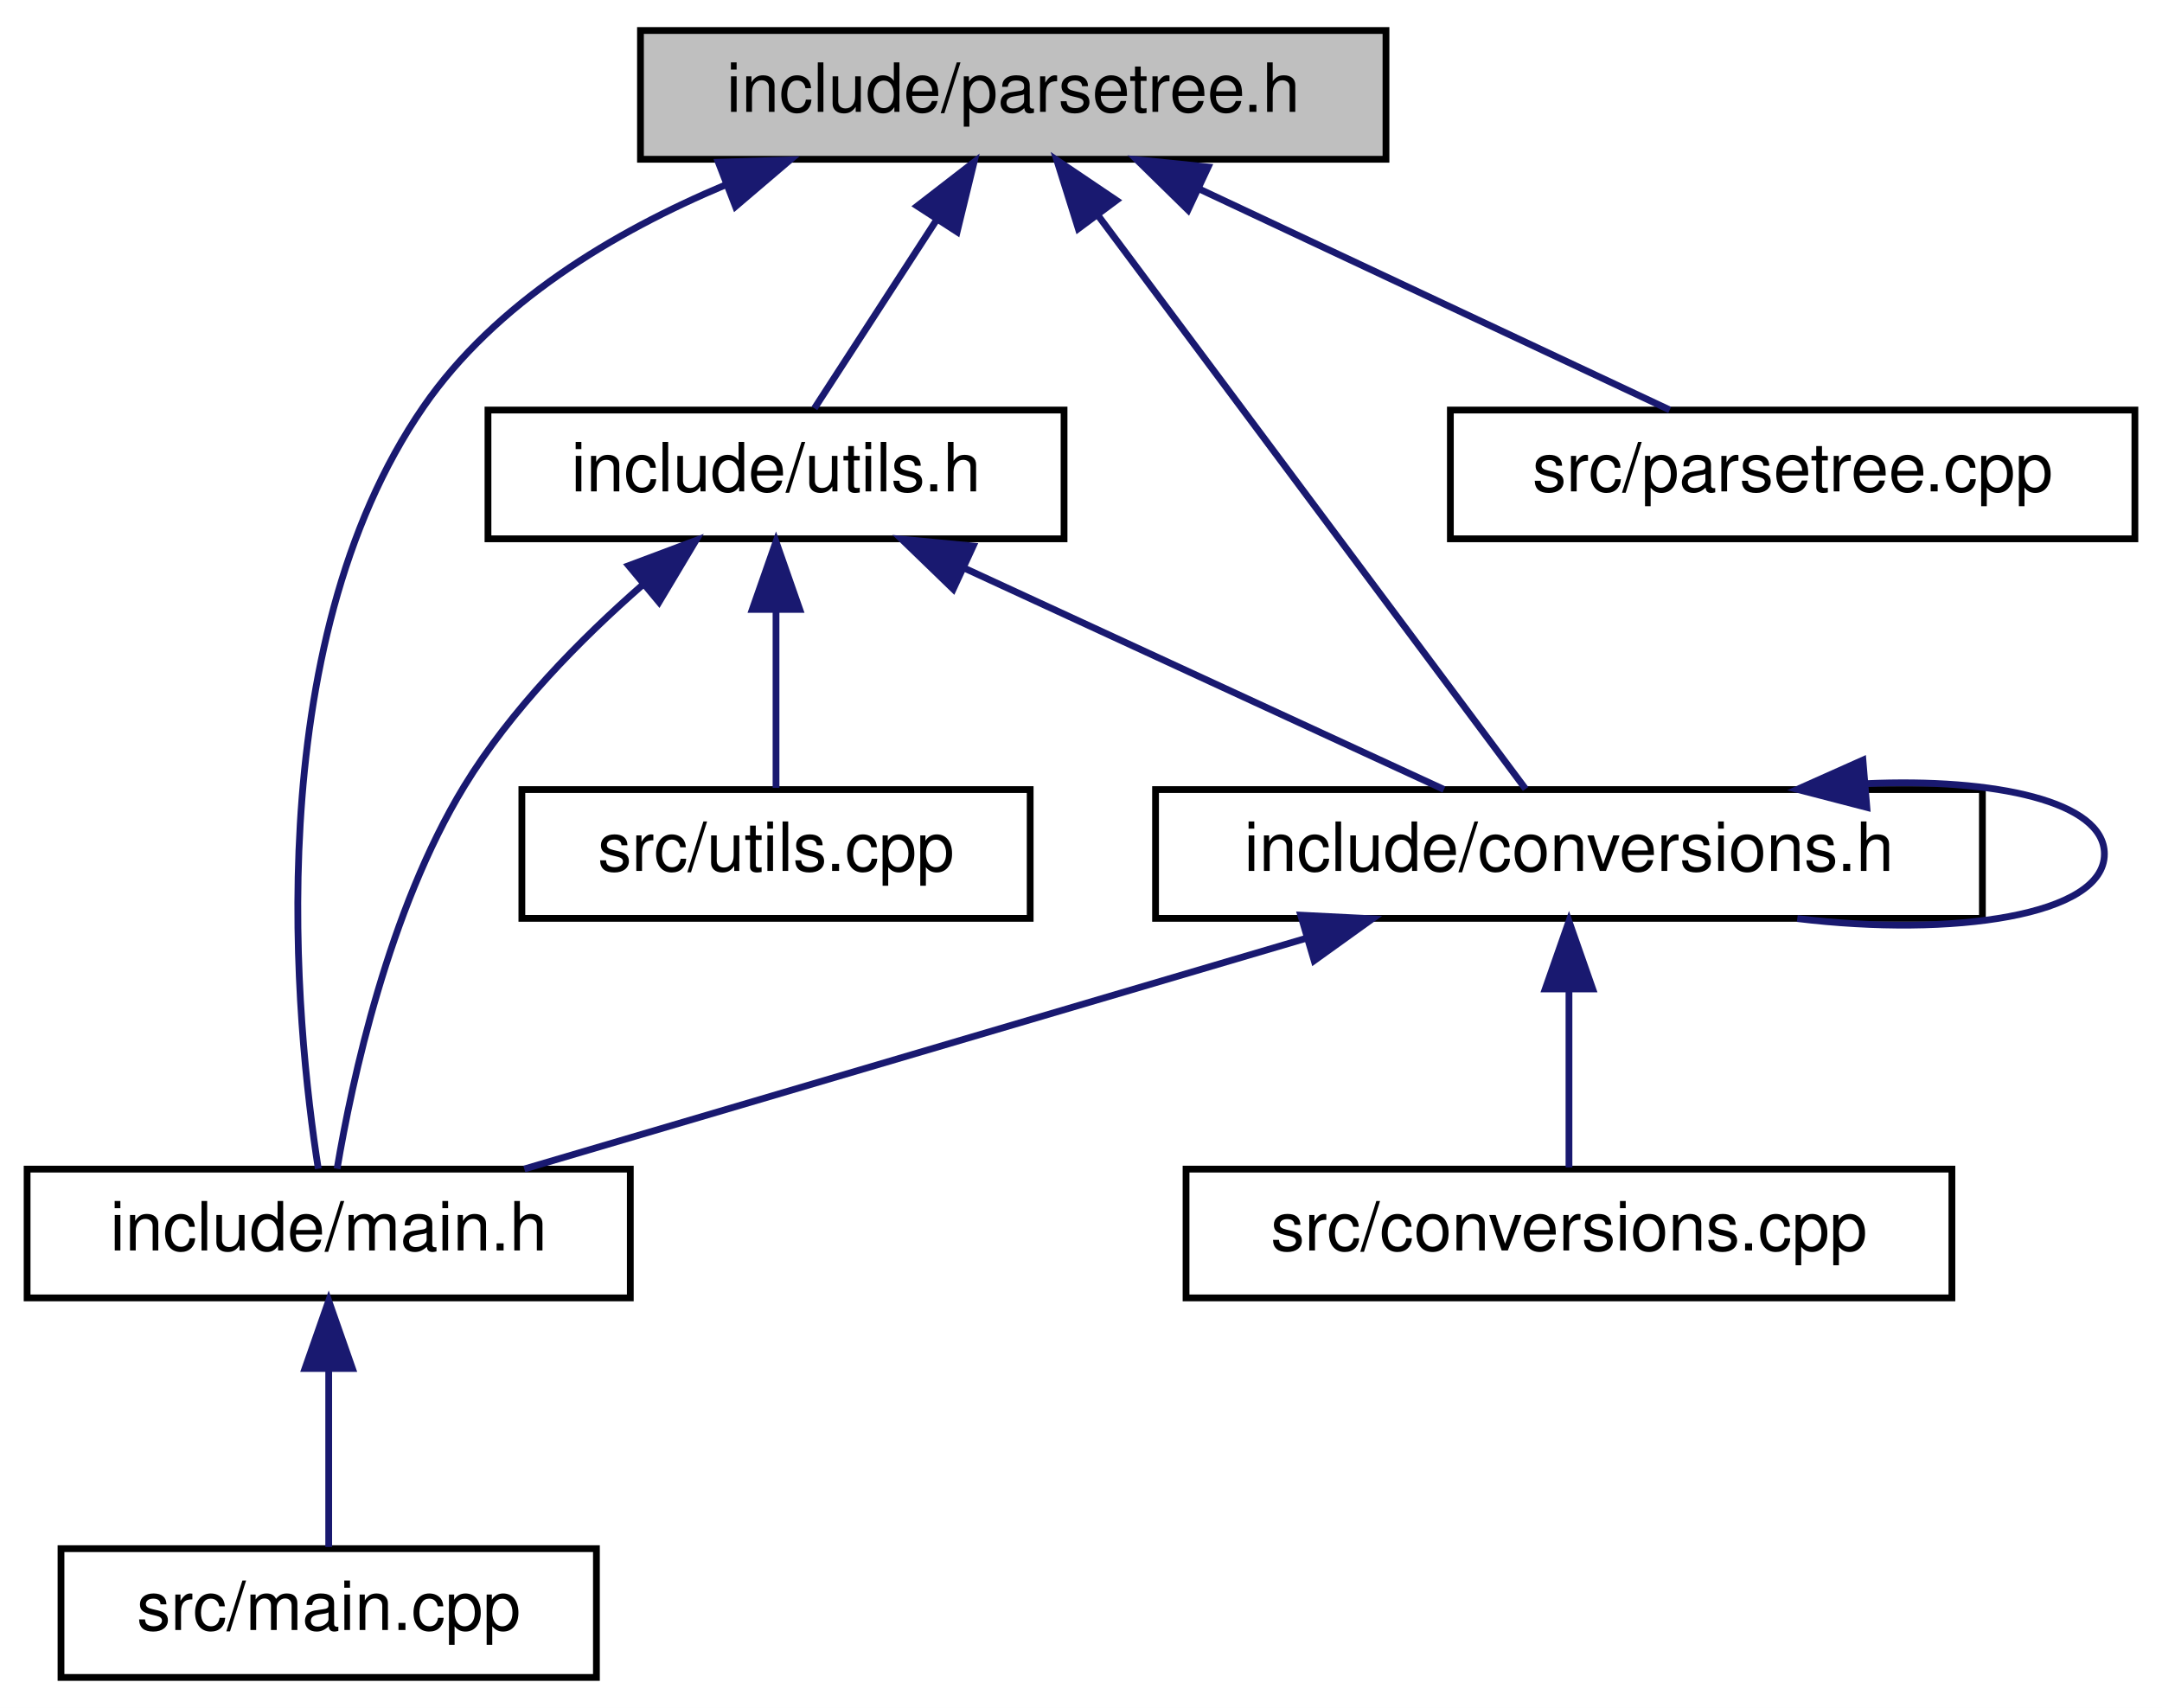
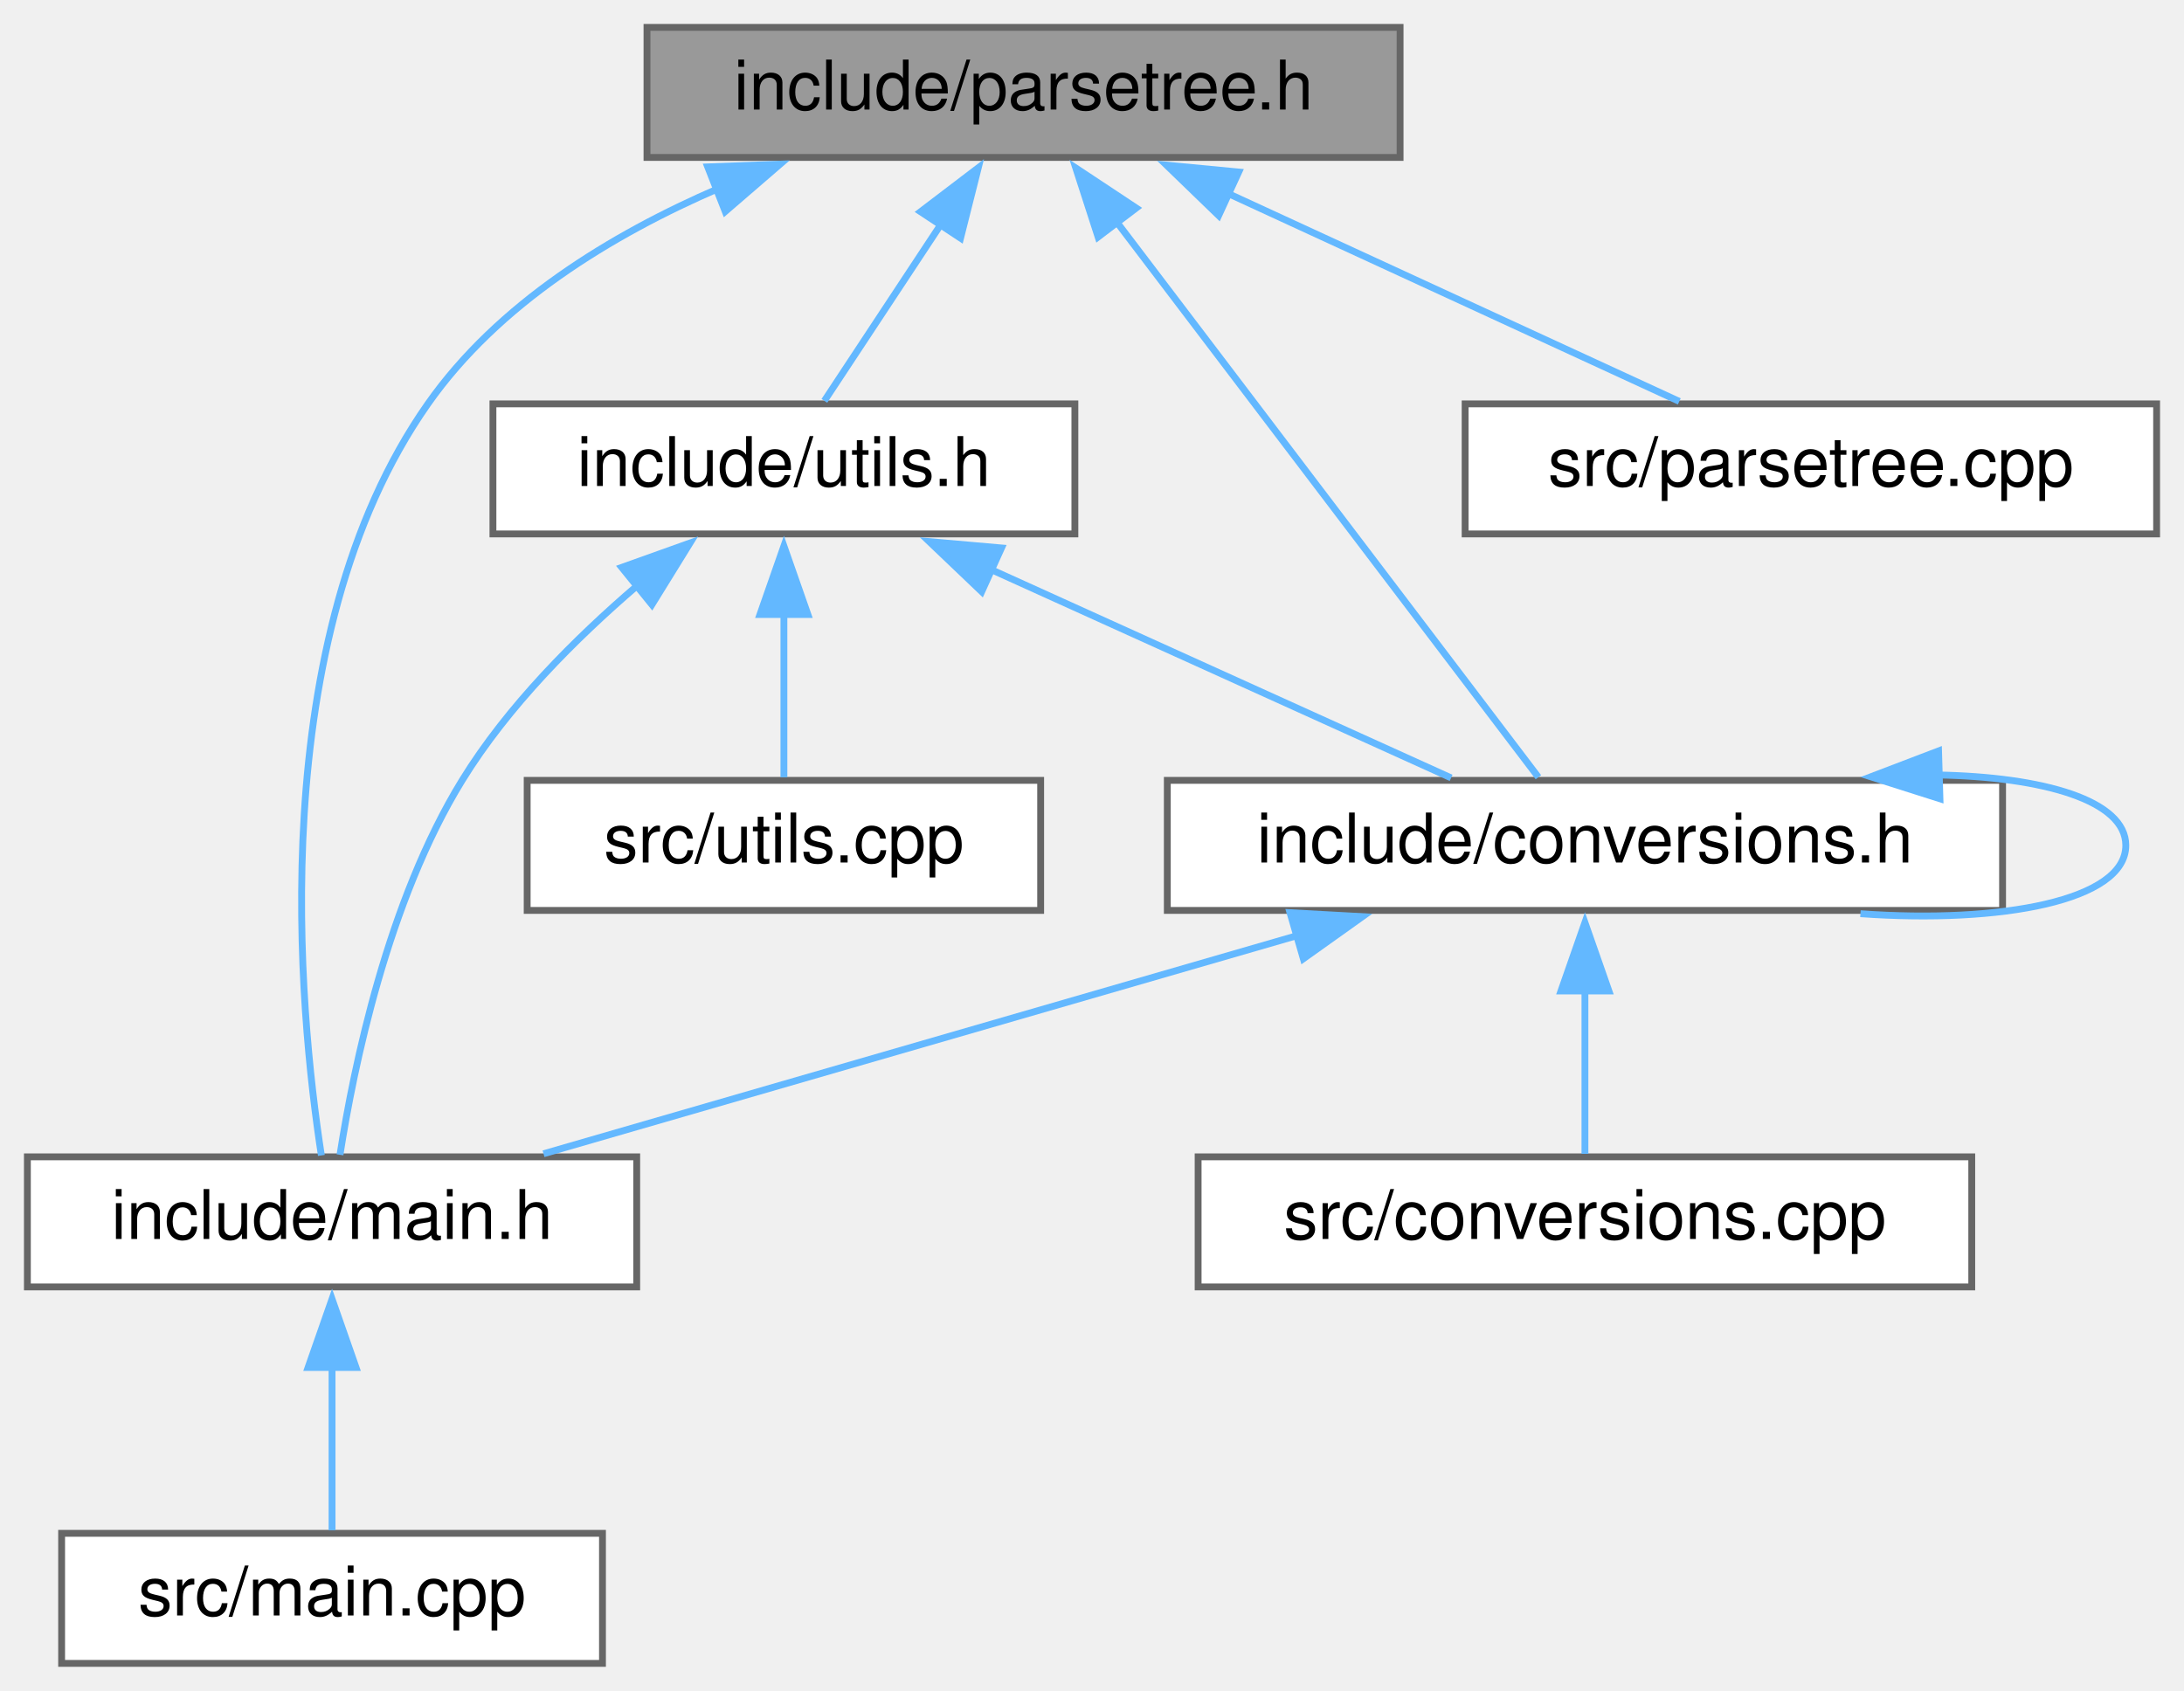
- <svg xmlns="http://www.w3.org/2000/svg" xmlns:xlink="http://www.w3.org/1999/xlink" width="319pt" height="252pt" viewBox="0.00 0.00 319.00 252.00">
-   <g id="graph0" class="graph" transform="scale(1 1) rotate(0) translate(4 248)">
-     <polygon fill="white" stroke="none" points="-4,4 -4,-248 315,-248 315,4 -4,4" />
+ <svg xmlns="http://www.w3.org/2000/svg" xmlns:xlink="http://www.w3.org/1999/xlink" width="319pt" height="247pt" viewBox="0.00 0.00 319.00 247.00">
+   <g id="graph0" class="graph" transform="scale(1 1) rotate(0) translate(4 243)">
    <g id="node1" class="node">
      <g id="a_node1">
        <a xlink:title="Header file for parse tree.">
-           <polygon fill="#bfbfbf" stroke="black" points="90.5,-224.5 90.5,-243.5 200.5,-243.5 200.5,-224.5 90.5,-224.5" />
-           <text text-anchor="middle" x="145.5" y="-231.5" font-family="Helvetica,sans-Serif" font-size="10.00">include/parsetree.h</text>
+           <polygon fill="#999999" stroke="#666666" points="200.5,-239 90.5,-239 90.5,-220 200.5,-220 200.5,-239" />
+           <text text-anchor="middle" x="145.5" y="-227" font-family="Helvetica,sans-Serif" font-size="10.00">include/parsetree.h</text>
        </a>
      </g>
    </g>
    <g id="node2" class="node">
      <g id="a_node2">
        <a xlink:href="conversions_8h.html" target="_top" xlink:title="Header file for conversions.">
-           <polygon fill="white" stroke="black" points="166.5,-112.5 166.5,-131.5 288.5,-131.5 288.5,-112.5 166.5,-112.5" />
-           <text text-anchor="middle" x="227.5" y="-119.5" font-family="Helvetica,sans-Serif" font-size="10.00">include/conversions.h</text>
+           <polygon fill="white" stroke="#666666" points="288.5,-129 166.5,-129 166.5,-110 288.5,-110 288.5,-129" />
+           <text text-anchor="middle" x="227.5" y="-117" font-family="Helvetica,sans-Serif" font-size="10.00">include/conversions.h</text>
        </a>
      </g>
    </g>
    <g id="edge1" class="edge">
-       <path fill="none" stroke="midnightblue" d="M157.97,-216.27C175.7,-192.49 207.53,-149.79 221.1,-131.59" />
-       <polygon fill="midnightblue" stroke="midnightblue" points="155.1,-214.26 151.93,-224.37 160.72,-218.44 155.1,-214.26" />
+       <path fill="none" stroke="#63b8ff" d="M159.17,-210.49C176.92,-187.11 207.22,-147.2 220.7,-129.46" />
+       <polygon fill="#63b8ff" stroke="#63b8ff" points="156.39,-208.38 153.13,-218.46 161.96,-212.61 156.39,-208.38" />
    </g>
    <g id="node3" class="node">
      <g id="a_node3">
        <a xlink:href="main_8h.html" target="_top" xlink:title="Header file for main.">
-           <polygon fill="white" stroke="black" points="0,-56.5 0,-75.5 89,-75.5 89,-56.5 0,-56.5" />
-           <text text-anchor="middle" x="44.5" y="-63.5" font-family="Helvetica,sans-Serif" font-size="10.00">include/main.h</text>
+           <polygon fill="white" stroke="#666666" points="89,-74 0,-74 0,-55 89,-55 89,-74" />
+           <text text-anchor="middle" x="44.5" y="-62" font-family="Helvetica,sans-Serif" font-size="10.00">include/main.h</text>
        </a>
      </g>
    </g>
    <g id="edge6" class="edge">
-       <path fill="none" stroke="midnightblue" d="M103.03,-220.71C86.53,-213.77 69.08,-203.32 58.5,-188 33.99,-152.5 39.65,-96.74 42.96,-75.56" />
-       <polygon fill="midnightblue" stroke="midnightblue" points="101.99,-224.06 112.58,-224.4 104.52,-217.53 101.99,-224.06" />
+       <path fill="none" stroke="#63b8ff" d="M101.09,-215.53C85.21,-208.68 68.74,-198.58 58.5,-184 34.33,-149.59 39.69,-95.24 42.94,-74.21" />
+       <polygon fill="#63b8ff" stroke="#63b8ff" points="99.37,-218.62 109.95,-219.02 101.93,-212.1 99.37,-218.62" />
    </g>
    <g id="node6" class="node">
      <g id="a_node6">
        <a xlink:href="utils_8h.html" target="_top" xlink:title="Utility functions for tasks.">
-           <polygon fill="white" stroke="black" points="68,-168.5 68,-187.5 153,-187.5 153,-168.5 68,-168.5" />
-           <text text-anchor="middle" x="110.5" y="-175.5" font-family="Helvetica,sans-Serif" font-size="10.00">include/utils.h</text>
+           <polygon fill="white" stroke="#666666" points="153,-184 68,-184 68,-165 153,-165 153,-184" />
+           <text text-anchor="middle" x="110.5" y="-172" font-family="Helvetica,sans-Serif" font-size="10.00">include/utils.h</text>
        </a>
      </g>
    </g>
    <g id="edge7" class="edge">
-       <path fill="none" stroke="midnightblue" d="M134.2,-215.57C128.18,-206.27 121.03,-195.25 116.17,-187.75" />
-       <polygon fill="midnightblue" stroke="midnightblue" points="131.34,-217.6 139.72,-224.08 137.22,-213.79 131.34,-217.6" />
+       <path fill="none" stroke="#63b8ff" d="M133.52,-210.36C127.75,-201.62 121.07,-191.51 116.41,-184.44" />
+       <polygon fill="#63b8ff" stroke="#63b8ff" points="130.46,-212.07 138.89,-218.49 136.3,-208.21 130.46,-212.07" />
    </g>
    <g id="node8" class="node">
      <g id="a_node8">
        <a xlink:href="parsetree_8cpp.html" target="_top" xlink:title="Source file for parse tree.">
-           <polygon fill="white" stroke="black" points="210,-168.5 210,-187.5 311,-187.5 311,-168.5 210,-168.5" />
-           <text text-anchor="middle" x="260.5" y="-175.5" font-family="Helvetica,sans-Serif" font-size="10.00">src/parsetree.cpp</text>
+           <polygon fill="white" stroke="#666666" points="311,-184 210,-184 210,-165 311,-165 311,-184" />
+           <text text-anchor="middle" x="260.5" y="-172" font-family="Helvetica,sans-Serif" font-size="10.00">src/parsetree.cpp</text>
        </a>
      </g>
    </g>
    <g id="edge11" class="edge">
-       <path fill="none" stroke="midnightblue" d="M172.98,-220.1C194.47,-210.01 223.72,-196.27 242.36,-187.52" />
-       <polygon fill="midnightblue" stroke="midnightblue" points="171.29,-217.02 163.72,-224.44 174.26,-223.36 171.29,-217.02" />
+       <path fill="none" stroke="#63b8ff" d="M175.23,-214.8C196.05,-205.2 223.26,-192.66 241.28,-184.36" />
+       <polygon fill="#63b8ff" stroke="#63b8ff" points="174,-211.51 166.38,-218.88 176.93,-217.87 174,-211.51" />
    </g>
    <g id="edge2" class="edge">
-       <path fill="none" stroke="midnightblue" d="M271.29,-132.37C290.25,-133.23 306.5,-129.78 306.5,-122 306.5,-112.87 284.09,-109.69 261.19,-112.47" />
-       <polygon fill="midnightblue" stroke="midnightblue" points="271.45,-128.87 261.19,-131.53 270.87,-135.85 271.45,-128.87" />
+       <path fill="none" stroke="#63b8ff" d="M278.91,-129.79C294.4,-129.52 306.5,-126.09 306.5,-119.5 306.5,-111.39 288.18,-108.06 267.74,-109.52" />
+       <polygon fill="#63b8ff" stroke="#63b8ff" points="279.35,-126.31 269.25,-129.52 279.15,-133.3 279.35,-126.31" />
    </g>
    <g id="edge3" class="edge">
-       <path fill="none" stroke="midnightblue" d="M188.76,-109.57C154.24,-99.38 104.49,-84.7 73.36,-75.52" />
-       <polygon fill="midnightblue" stroke="midnightblue" points="187.92,-112.97 198.5,-112.44 189.9,-106.26 187.92,-112.97" />
+       <path fill="none" stroke="#63b8ff" d="M185.6,-106.36C152.02,-96.64 105.66,-83.21 75.39,-74.45" />
+       <polygon fill="#63b8ff" stroke="#63b8ff" points="184.42,-109.67 195,-109.09 186.37,-102.94 184.42,-109.67" />
    </g>
    <g id="node5" class="node">
      <g id="a_node5">
        <a xlink:href="conversions_8cpp.html" target="_top" xlink:title="Source file for conversions.">
-           <polygon fill="white" stroke="black" points="171,-56.5 171,-75.5 284,-75.5 284,-56.5 171,-56.5" />
-           <text text-anchor="middle" x="227.5" y="-63.5" font-family="Helvetica,sans-Serif" font-size="10.00">src/conversions.cpp</text>
+           <polygon fill="white" stroke="#666666" points="284,-74 171,-74 171,-55 284,-55 284,-74" />
+           <text text-anchor="middle" x="227.5" y="-62" font-family="Helvetica,sans-Serif" font-size="10.00">src/conversions.cpp</text>
        </a>
      </g>
    </g>
    <g id="edge5" class="edge">
-       <path fill="none" stroke="midnightblue" d="M227.5,-101.8C227.5,-92.91 227.5,-82.78 227.5,-75.75" />
-       <polygon fill="midnightblue" stroke="midnightblue" points="224,-102.08 227.5,-112.08 231,-102.08 224,-102.08" />
+       <path fill="none" stroke="#63b8ff" d="M227.5,-98.35C227.5,-90.1 227.5,-80.97 227.5,-74.44" />
+       <polygon fill="#63b8ff" stroke="#63b8ff" points="224,-98.23 227.5,-108.23 231,-98.23 224,-98.23" />
    </g>
    <g id="node4" class="node">
      <g id="a_node4">
        <a xlink:href="main_8cpp.html" target="_top" xlink:title="Source file for main.">
-           <polygon fill="white" stroke="black" points="5,-0.5 5,-19.5 84,-19.5 84,-0.5 5,-0.5" />
-           <text text-anchor="middle" x="44.5" y="-7.5" font-family="Helvetica,sans-Serif" font-size="10.00">src/main.cpp</text>
+           <polygon fill="white" stroke="#666666" points="84,-19 5,-19 5,0 84,0 84,-19" />
+           <text text-anchor="middle" x="44.5" y="-7" font-family="Helvetica,sans-Serif" font-size="10.00">src/main.cpp</text>
        </a>
      </g>
    </g>
    <g id="edge4" class="edge">
-       <path fill="none" stroke="midnightblue" d="M44.5,-45.8C44.5,-36.91 44.5,-26.78 44.5,-19.75" />
-       <polygon fill="midnightblue" stroke="midnightblue" points="41,-46.08 44.5,-56.08 48,-46.08 41,-46.08" />
+       <path fill="none" stroke="#63b8ff" d="M44.5,-43.35C44.5,-35.1 44.5,-25.97 44.5,-19.44" />
+       <polygon fill="#63b8ff" stroke="#63b8ff" points="41,-43.23 44.5,-53.23 48,-43.23 41,-43.23" />
    </g>
    <g id="edge8" class="edge">
-       <path fill="none" stroke="midnightblue" d="M138.16,-164.23C160.05,-154.13 190,-140.31 209.05,-131.52" />
-       <polygon fill="midnightblue" stroke="midnightblue" points="136.65,-161.08 129.04,-168.44 139.59,-167.43 136.65,-161.08" />
+       <path fill="none" stroke="#63b8ff" d="M140.75,-159.8C161.93,-150.2 189.61,-137.66 207.95,-129.36" />
+       <polygon fill="#63b8ff" stroke="#63b8ff" points="139.39,-156.57 131.73,-163.88 142.28,-162.95 139.39,-156.57" />
    </g>
    <g id="edge9" class="edge">
-       <path fill="none" stroke="midnightblue" d="M90.77,-161.66C81.65,-153.68 71.36,-143.25 64.5,-132 53.32,-113.65 47.93,-88.54 45.74,-75.55" />
-       <polygon fill="midnightblue" stroke="midnightblue" points="88.76,-164.54 98.68,-168.26 93.24,-159.16 88.76,-164.54" />
+       <path fill="none" stroke="#63b8ff" d="M89.07,-157.44C80.06,-149.72 70.14,-139.8 63.5,-129 52.64,-111.36 47.66,-87.13 45.66,-74.3" />
+       <polygon fill="#63b8ff" stroke="#63b8ff" points="86.81,-160.11 96.79,-163.68 91.22,-154.67 86.81,-160.11" />
    </g>
    <g id="node7" class="node">
      <g id="a_node7">
        <a xlink:href="utils_8cpp.html" target="_top" xlink:title="Source file for utility functions.">
-           <polygon fill="white" stroke="black" points="73,-112.5 73,-131.5 148,-131.5 148,-112.5 73,-112.5" />
-           <text text-anchor="middle" x="110.5" y="-119.5" font-family="Helvetica,sans-Serif" font-size="10.00">src/utils.cpp</text>
+           <polygon fill="white" stroke="#666666" points="148,-129 73,-129 73,-110 148,-110 148,-129" />
+           <text text-anchor="middle" x="110.5" y="-117" font-family="Helvetica,sans-Serif" font-size="10.00">src/utils.cpp</text>
        </a>
      </g>
    </g>
    <g id="edge10" class="edge">
-       <path fill="none" stroke="midnightblue" d="M110.5,-157.8C110.5,-148.91 110.5,-138.78 110.5,-131.75" />
-       <polygon fill="midnightblue" stroke="midnightblue" points="107,-158.08 110.5,-168.08 114,-158.08 107,-158.08" />
+       <path fill="none" stroke="#63b8ff" d="M110.5,-153.35C110.5,-145.1 110.5,-135.97 110.5,-129.44" />
+       <polygon fill="#63b8ff" stroke="#63b8ff" points="107,-153.23 110.5,-163.23 114,-153.23 107,-153.23" />
    </g>
  </g>
</svg>
